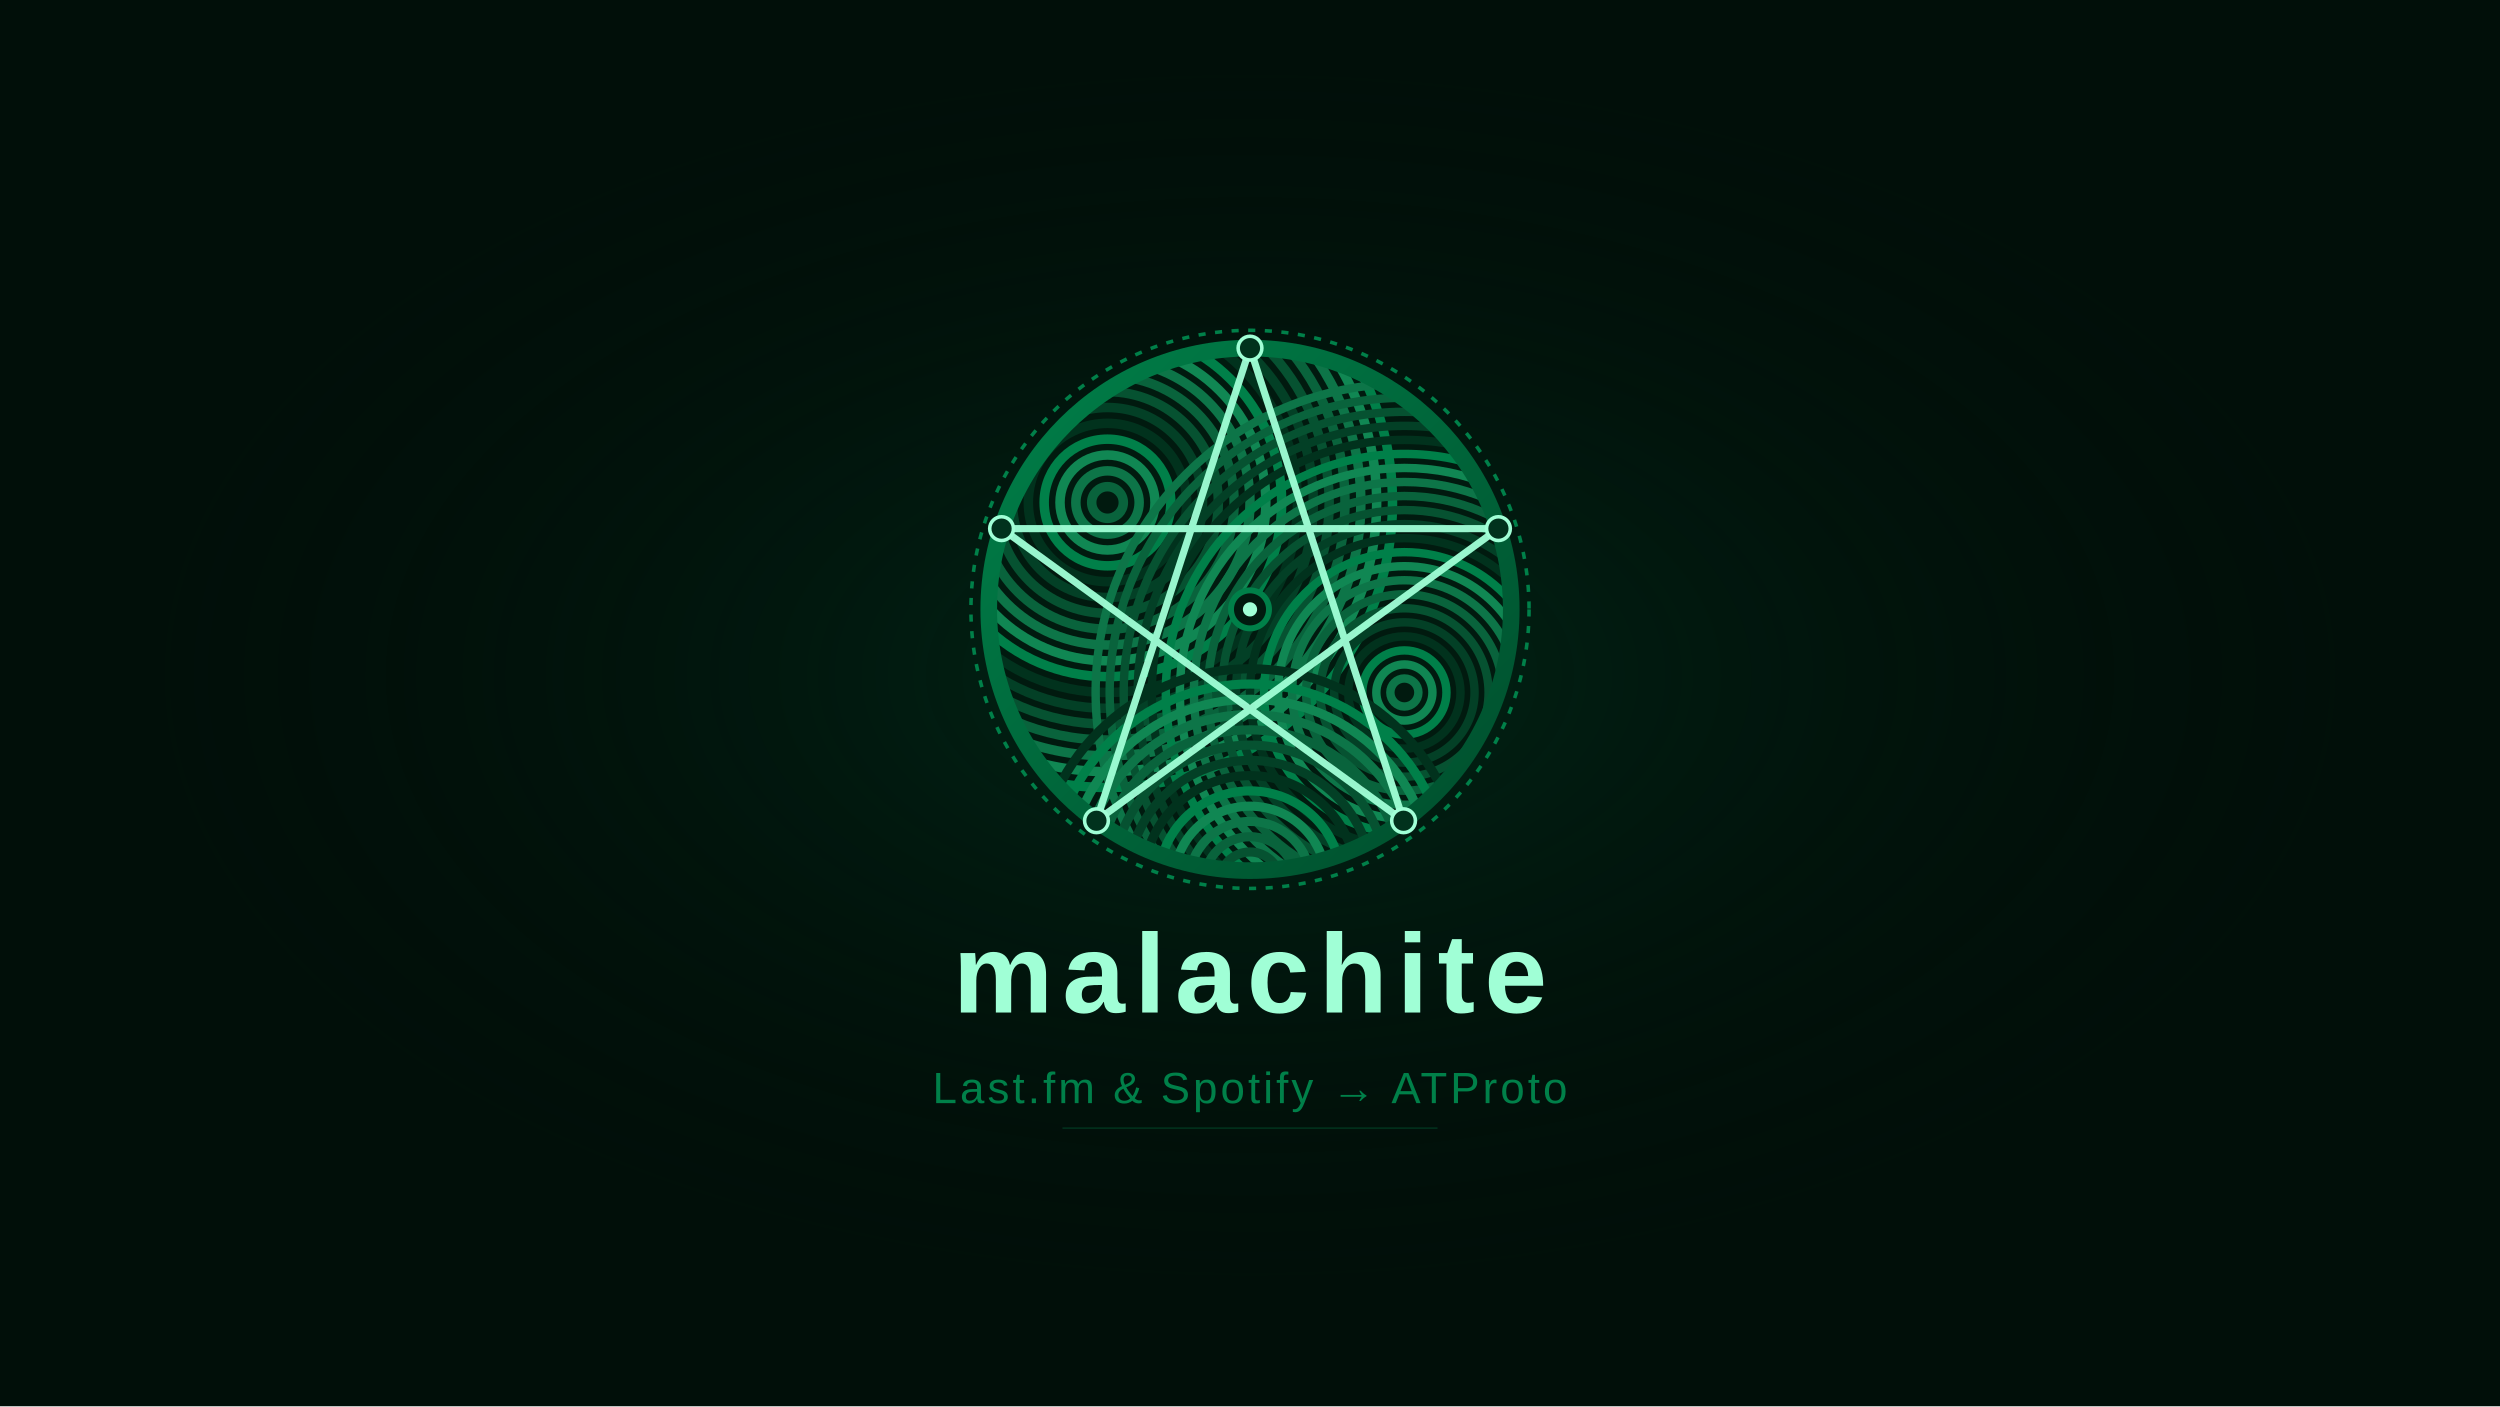
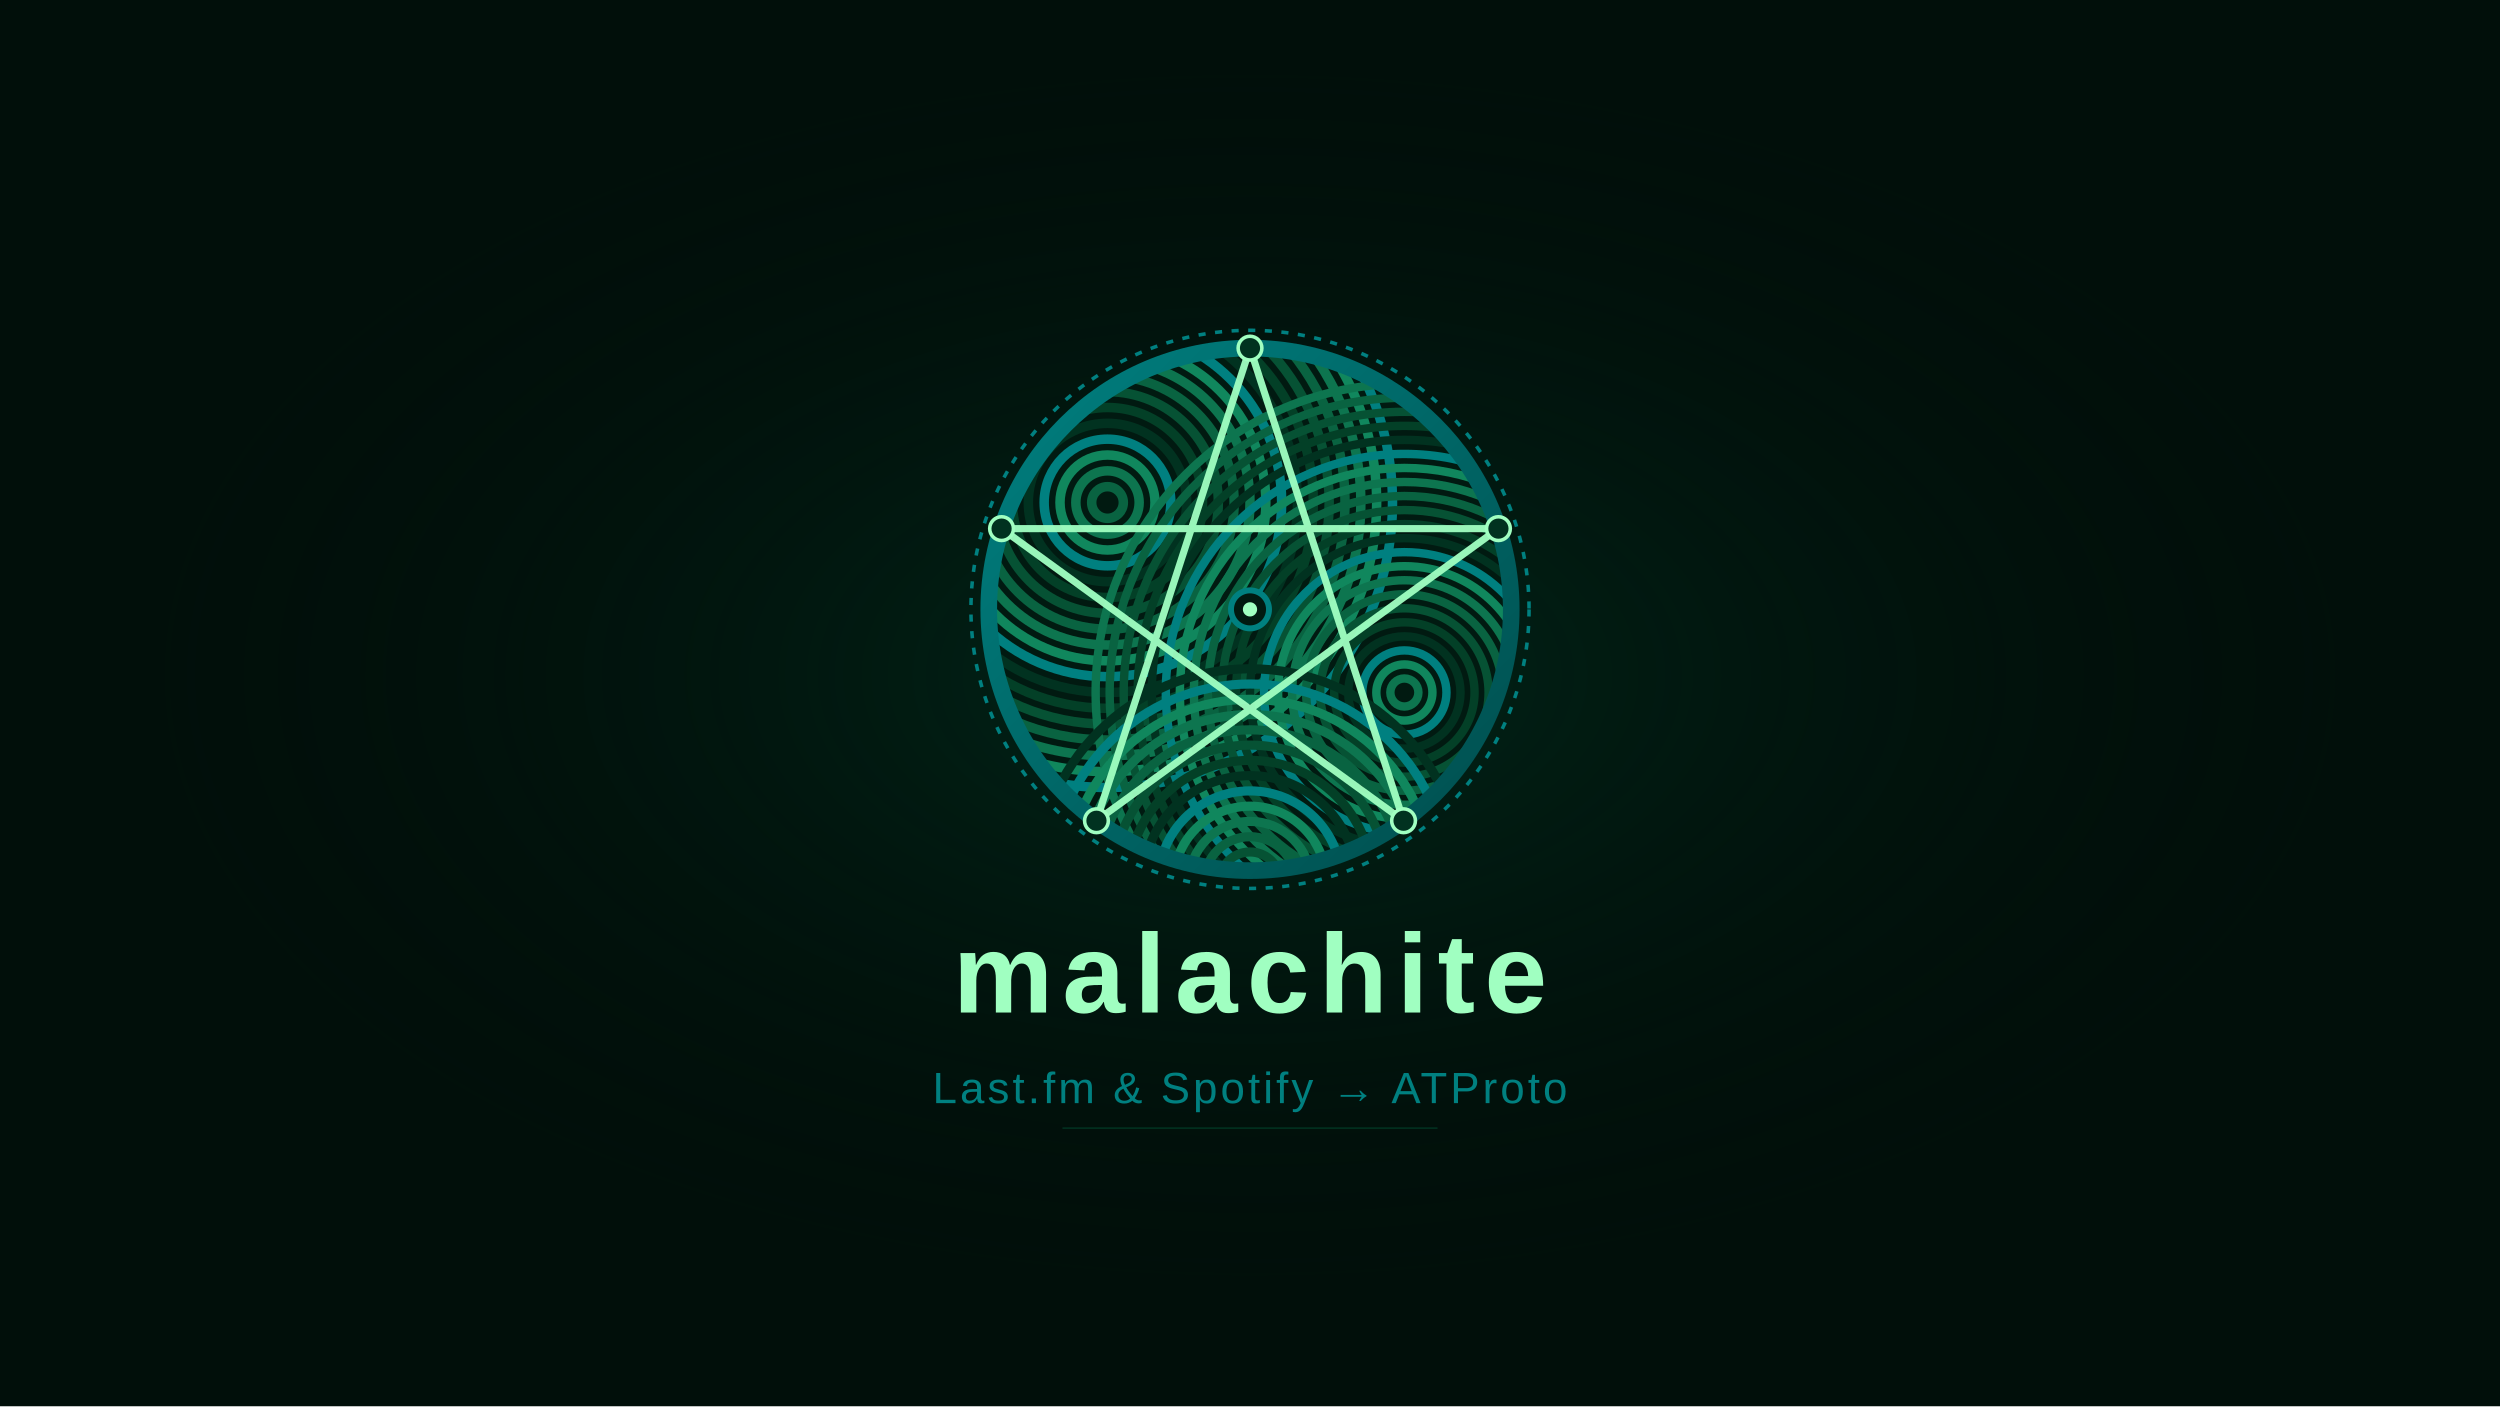
<svg xmlns="http://www.w3.org/2000/svg" viewBox="0 0 1600 900" width="1600" height="900">
  <defs>
    <radialGradient id="bgGlow" cx="50%" cy="48%" r="45%">
-       <stop offset="0%" stop-color="#01321d" stop-opacity="0.7" />
-       <stop offset="100%" stop-color="#010f09" stop-opacity="0" />
+       <stop offset="0%" stop-color="#013220" stop-opacity="0.7" />
+       <stop offset="100%" stop-color="#010f0a" stop-opacity="0" />
    </radialGradient>
    <clipPath id="circleClip">
      <circle cx="250" cy="250" r="220" />
    </clipPath>
    <linearGradient id="tealGlow" x1="0%" y1="0%" x2="100%" y2="100%">
-       <stop offset="0%" stop-color="#008049" />
-       <stop offset="100%" stop-color="#004d2c" />
+       <stop offset="0%" stop-color="#008080" />
+       <stop offset="100%" stop-color="#004d4d" />
    </linearGradient>
  </defs>
-   <rect width="1600" height="900" fill="#010f09" />
+   <rect width="1600" height="900" fill="#010f0a" />
  <rect width="1600" height="900" fill="url(#bgGlow)" />
  <svg x="610" y="200" width="380" height="380" viewBox="0 0 500 500">
-     <circle cx="250" cy="250" r="220" fill="#011a0f" />
+     <circle cx="250" cy="250" r="220" fill="#011a11" />
    <g clip-path="url(#circleClip)">
-       <circle cx="130" cy="160" r="240.0" fill="none" stroke="#008049" stroke-width="8.0" />
-       <circle cx="130" cy="160" r="226.667" fill="none" stroke="#108753" stroke-width="8.0" />
-       <circle cx="130" cy="160" r="213.333" fill="none" stroke="#0d7548" stroke-width="8.0" />
-       <circle cx="130" cy="160" r="200.0" fill="none" stroke="#09633c" stroke-width="8.0" />
-       <circle cx="130" cy="160" r="186.667" fill="none" stroke="#065231" stroke-width="8.0" />
-       <circle cx="130" cy="160" r="173.333" fill="none" stroke="#034026" stroke-width="8.0" />
-       <circle cx="130" cy="160" r="160.0" fill="none" stroke="#01321d" stroke-width="8.0" />
-       <circle cx="130" cy="160" r="146.667" fill="none" stroke="#008049" stroke-width="8.0" />
-       <circle cx="130" cy="160" r="133.333" fill="none" stroke="#108753" stroke-width="8.0" />
-       <circle cx="130" cy="160" r="120.0" fill="none" stroke="#0d7548" stroke-width="8.0" />
-       <circle cx="130" cy="160" r="106.667" fill="none" stroke="#09633c" stroke-width="8.0" />
-       <circle cx="130" cy="160" r="93.333" fill="none" stroke="#065231" stroke-width="8.0" />
-       <circle cx="130" cy="160" r="80.0" fill="none" stroke="#034026" stroke-width="8.0" />
-       <circle cx="130" cy="160" r="66.667" fill="none" stroke="#01321d" stroke-width="8.0" />
-       <circle cx="130" cy="160" r="53.333" fill="none" stroke="#008049" stroke-width="8.0" />
-       <circle cx="130" cy="160" r="40.0" fill="none" stroke="#108753" stroke-width="8.0" />
-       <circle cx="130" cy="160" r="26.667" fill="none" stroke="#0d7548" stroke-width="8.0" />
-       <circle cx="130" cy="160" r="13.333" fill="none" stroke="#09633c" stroke-width="8.0" />
-       <circle cx="380" cy="320" r="260.0" fill="none" stroke="#0d7548" stroke-width="7.091" />
-       <circle cx="380" cy="320" r="248.182" fill="none" stroke="#09633c" stroke-width="7.091" />
-       <circle cx="380" cy="320" r="236.364" fill="none" stroke="#065231" stroke-width="7.091" />
-       <circle cx="380" cy="320" r="224.545" fill="none" stroke="#034026" stroke-width="7.091" />
-       <circle cx="380" cy="320" r="212.727" fill="none" stroke="#01321d" stroke-width="7.091" />
-       <circle cx="380" cy="320" r="200.909" fill="none" stroke="#008049" stroke-width="7.091" />
-       <circle cx="380" cy="320" r="189.091" fill="none" stroke="#108753" stroke-width="7.091" />
-       <circle cx="380" cy="320" r="177.273" fill="none" stroke="#0d7548" stroke-width="7.091" />
-       <circle cx="380" cy="320" r="165.455" fill="none" stroke="#09633c" stroke-width="7.091" />
-       <circle cx="380" cy="320" r="153.636" fill="none" stroke="#065231" stroke-width="7.091" />
-       <circle cx="380" cy="320" r="141.818" fill="none" stroke="#034026" stroke-width="7.091" />
-       <circle cx="380" cy="320" r="130.0" fill="none" stroke="#01321d" stroke-width="7.091" />
-       <circle cx="380" cy="320" r="118.182" fill="none" stroke="#008049" stroke-width="7.091" />
-       <circle cx="380" cy="320" r="106.364" fill="none" stroke="#108753" stroke-width="7.091" />
-       <circle cx="380" cy="320" r="94.545" fill="none" stroke="#0d7548" stroke-width="7.091" />
-       <circle cx="380" cy="320" r="82.727" fill="none" stroke="#09633c" stroke-width="7.091" />
-       <circle cx="380" cy="320" r="70.909" fill="none" stroke="#065231" stroke-width="7.091" />
-       <circle cx="380" cy="320" r="59.091" fill="none" stroke="#034026" stroke-width="7.091" />
-       <circle cx="380" cy="320" r="47.273" fill="none" stroke="#01321d" stroke-width="7.091" />
-       <circle cx="380" cy="320" r="35.455" fill="none" stroke="#008049" stroke-width="7.091" />
-       <circle cx="380" cy="320" r="23.636" fill="none" stroke="#108753" stroke-width="7.091" />
-       <circle cx="380" cy="320" r="11.818" fill="none" stroke="#0d7548" stroke-width="7.091" />
-       <circle cx="250" cy="480" r="180.0" fill="none" stroke="#01321d" stroke-width="7.714" />
-       <circle cx="250" cy="480" r="167.143" fill="none" stroke="#008049" stroke-width="7.714" />
-       <circle cx="250" cy="480" r="154.286" fill="none" stroke="#108753" stroke-width="7.714" />
-       <circle cx="250" cy="480" r="141.429" fill="none" stroke="#0d7548" stroke-width="7.714" />
-       <circle cx="250" cy="480" r="128.571" fill="none" stroke="#09633c" stroke-width="7.714" />
-       <circle cx="250" cy="480" r="115.714" fill="none" stroke="#065231" stroke-width="7.714" />
-       <circle cx="250" cy="480" r="102.857" fill="none" stroke="#034026" stroke-width="7.714" />
-       <circle cx="250" cy="480" r="90.0" fill="none" stroke="#01321d" stroke-width="7.714" />
-       <circle cx="250" cy="480" r="77.143" fill="none" stroke="#008049" stroke-width="7.714" />
-       <circle cx="250" cy="480" r="64.286" fill="none" stroke="#108753" stroke-width="7.714" />
-       <circle cx="250" cy="480" r="51.429" fill="none" stroke="#0d7548" stroke-width="7.714" />
-       <circle cx="250" cy="480" r="38.571" fill="none" stroke="#09633c" stroke-width="7.714" />
-       <circle cx="250" cy="480" r="25.714" fill="none" stroke="#065231" stroke-width="7.714" />
-       <circle cx="250" cy="480" r="12.857" fill="none" stroke="#034026" stroke-width="7.714" />
+       <circle cx="130" cy="160" r="240.0" fill="none" stroke="#008080" stroke-width="8.0" />
+       <circle cx="130" cy="160" r="226.667" fill="none" stroke="#10875d" stroke-width="8.0" />
+       <circle cx="130" cy="160" r="213.333" fill="none" stroke="#0d754f" stroke-width="8.0" />
+       <circle cx="130" cy="160" r="200.0" fill="none" stroke="#096341" stroke-width="8.0" />
+       <circle cx="130" cy="160" r="186.667" fill="none" stroke="#065234" stroke-width="8.0" />
+       <circle cx="130" cy="160" r="173.333" fill="none" stroke="#034027" stroke-width="8.0" />
+       <circle cx="130" cy="160" r="160.0" fill="none" stroke="#013220" stroke-width="8.0" />
+       <circle cx="130" cy="160" r="146.667" fill="none" stroke="#008080" stroke-width="8.0" />
+       <circle cx="130" cy="160" r="133.333" fill="none" stroke="#10875d" stroke-width="8.0" />
+       <circle cx="130" cy="160" r="120.0" fill="none" stroke="#0d754f" stroke-width="8.0" />
+       <circle cx="130" cy="160" r="106.667" fill="none" stroke="#096341" stroke-width="8.0" />
+       <circle cx="130" cy="160" r="93.333" fill="none" stroke="#065234" stroke-width="8.0" />
+       <circle cx="130" cy="160" r="80.0" fill="none" stroke="#034027" stroke-width="8.0" />
+       <circle cx="130" cy="160" r="66.667" fill="none" stroke="#013220" stroke-width="8.0" />
+       <circle cx="130" cy="160" r="53.333" fill="none" stroke="#008080" stroke-width="8.0" />
+       <circle cx="130" cy="160" r="40.0" fill="none" stroke="#10875d" stroke-width="8.0" />
+       <circle cx="130" cy="160" r="26.667" fill="none" stroke="#0d754f" stroke-width="8.0" />
+       <circle cx="130" cy="160" r="13.333" fill="none" stroke="#096341" stroke-width="8.0" />
+       <circle cx="380" cy="320" r="260.0" fill="none" stroke="#0d754f" stroke-width="7.091" />
+       <circle cx="380" cy="320" r="248.182" fill="none" stroke="#096341" stroke-width="7.091" />
+       <circle cx="380" cy="320" r="236.364" fill="none" stroke="#065234" stroke-width="7.091" />
+       <circle cx="380" cy="320" r="224.545" fill="none" stroke="#034027" stroke-width="7.091" />
+       <circle cx="380" cy="320" r="212.727" fill="none" stroke="#013220" stroke-width="7.091" />
+       <circle cx="380" cy="320" r="200.909" fill="none" stroke="#008080" stroke-width="7.091" />
+       <circle cx="380" cy="320" r="189.091" fill="none" stroke="#10875d" stroke-width="7.091" />
+       <circle cx="380" cy="320" r="177.273" fill="none" stroke="#0d754f" stroke-width="7.091" />
+       <circle cx="380" cy="320" r="165.455" fill="none" stroke="#096341" stroke-width="7.091" />
+       <circle cx="380" cy="320" r="153.636" fill="none" stroke="#065234" stroke-width="7.091" />
+       <circle cx="380" cy="320" r="141.818" fill="none" stroke="#034027" stroke-width="7.091" />
+       <circle cx="380" cy="320" r="130.0" fill="none" stroke="#013220" stroke-width="7.091" />
+       <circle cx="380" cy="320" r="118.182" fill="none" stroke="#008080" stroke-width="7.091" />
+       <circle cx="380" cy="320" r="106.364" fill="none" stroke="#10875d" stroke-width="7.091" />
+       <circle cx="380" cy="320" r="94.545" fill="none" stroke="#0d754f" stroke-width="7.091" />
+       <circle cx="380" cy="320" r="82.727" fill="none" stroke="#096341" stroke-width="7.091" />
+       <circle cx="380" cy="320" r="70.909" fill="none" stroke="#065234" stroke-width="7.091" />
+       <circle cx="380" cy="320" r="59.091" fill="none" stroke="#034027" stroke-width="7.091" />
+       <circle cx="380" cy="320" r="47.273" fill="none" stroke="#013220" stroke-width="7.091" />
+       <circle cx="380" cy="320" r="35.455" fill="none" stroke="#008080" stroke-width="7.091" />
+       <circle cx="380" cy="320" r="23.636" fill="none" stroke="#10875d" stroke-width="7.091" />
+       <circle cx="380" cy="320" r="11.818" fill="none" stroke="#0d754f" stroke-width="7.091" />
+       <circle cx="250" cy="480" r="180.0" fill="none" stroke="#013220" stroke-width="7.714" />
+       <circle cx="250" cy="480" r="167.143" fill="none" stroke="#008080" stroke-width="7.714" />
+       <circle cx="250" cy="480" r="154.286" fill="none" stroke="#10875d" stroke-width="7.714" />
+       <circle cx="250" cy="480" r="141.429" fill="none" stroke="#0d754f" stroke-width="7.714" />
+       <circle cx="250" cy="480" r="128.571" fill="none" stroke="#096341" stroke-width="7.714" />
+       <circle cx="250" cy="480" r="115.714" fill="none" stroke="#065234" stroke-width="7.714" />
+       <circle cx="250" cy="480" r="102.857" fill="none" stroke="#034027" stroke-width="7.714" />
+       <circle cx="250" cy="480" r="90.0" fill="none" stroke="#013220" stroke-width="7.714" />
+       <circle cx="250" cy="480" r="77.143" fill="none" stroke="#008080" stroke-width="7.714" />
+       <circle cx="250" cy="480" r="64.286" fill="none" stroke="#10875d" stroke-width="7.714" />
+       <circle cx="250" cy="480" r="51.429" fill="none" stroke="#0d754f" stroke-width="7.714" />
+       <circle cx="250" cy="480" r="38.571" fill="none" stroke="#096341" stroke-width="7.714" />
+       <circle cx="250" cy="480" r="25.714" fill="none" stroke="#065234" stroke-width="7.714" />
+       <circle cx="250" cy="480" r="12.857" fill="none" stroke="#034027" stroke-width="7.714" />
    </g>
    <circle cx="250" cy="250" r="220" fill="none" stroke="url(#tealGlow)" stroke-width="14" />
-     <circle cx="250" cy="250" r="235" fill="none" stroke="#008049" stroke-width="3" stroke-dasharray="6, 8" />
-     <path d="M 250 30 L 379.3 428 L 40.8 182 L 459.2 182 L 120.7 428 Z" fill="none" stroke="#a0ffd6" stroke-width="6" stroke-linejoin="round" opacity="0.95" />
-     <circle cx="250" cy="250" r="16" fill="#011a0f" stroke="#008049" stroke-width="5" />
-     <circle cx="250" cy="250" r="6" fill="#a0ffd6" />
-     <circle cx="250" cy="30" r="10" fill="#01321d" stroke="#a0ffd6" stroke-width="3" />
-     <circle cx="379.3" cy="428" r="10" fill="#01321d" stroke="#a0ffd6" stroke-width="3" />
-     <circle cx="40.8" cy="182" r="10" fill="#01321d" stroke="#a0ffd6" stroke-width="3" />
-     <circle cx="459.2" cy="182" r="10" fill="#01321d" stroke="#a0ffd6" stroke-width="3" />
-     <circle cx="120.7" cy="428" r="10" fill="#01321d" stroke="#a0ffd6" stroke-width="3" />
+     <circle cx="250" cy="250" r="235" fill="none" stroke="#008080" stroke-width="3" stroke-dasharray="6, 8" />
+     <path d="M 250 30 L 379.3 428 L 40.8 182 L 459.2 182 L 120.7 428 Z" fill="none" stroke="#a0ffc1" stroke-width="6" stroke-linejoin="round" opacity="0.95" />
+     <circle cx="250" cy="250" r="16" fill="#011a11" stroke="#008080" stroke-width="5" />
+     <circle cx="250" cy="250" r="6" fill="#a0ffc1" />
+     <circle cx="250" cy="30" r="10" fill="#013220" stroke="#a0ffc1" stroke-width="3" />
+     <circle cx="379.3" cy="428" r="10" fill="#013220" stroke="#a0ffc1" stroke-width="3" />
+     <circle cx="40.8" cy="182" r="10" fill="#013220" stroke="#a0ffc1" stroke-width="3" />
+     <circle cx="459.2" cy="182" r="10" fill="#013220" stroke="#a0ffc1" stroke-width="3" />
+     <circle cx="120.7" cy="428" r="10" fill="#013220" stroke="#a0ffc1" stroke-width="3" />
  </svg>
-   <text x="800" y="648" text-anchor="middle" font-family="'SF Pro Display', 'Helvetica Neue', Arial, sans-serif" font-size="72" font-weight="700" letter-spacing="6" fill="#a0ffd6">malachite</text>
-   <text x="800" y="706" text-anchor="middle" font-family="'SF Pro Text', 'Helvetica Neue', Arial, sans-serif" font-size="28" font-weight="400" letter-spacing="2" fill="#008049">Last.fm &amp; Spotify → ATProto</text>
-   <line x1="680" y1="722" x2="920" y2="722" stroke="#01321d" stroke-width="1" />
+   <text x="800" y="648" text-anchor="middle" font-family="'SF Pro Display', 'Helvetica Neue', Arial, sans-serif" font-size="72" font-weight="700" letter-spacing="6" fill="#a0ffc1">malachite</text>
+   <text x="800" y="706" text-anchor="middle" font-family="'SF Pro Text', 'Helvetica Neue', Arial, sans-serif" font-size="28" font-weight="400" letter-spacing="2" fill="#008080">Last.fm &amp; Spotify → ATProto</text>
+   <line x1="680" y1="722" x2="920" y2="722" stroke="#013220" stroke-width="1" />
</svg>
